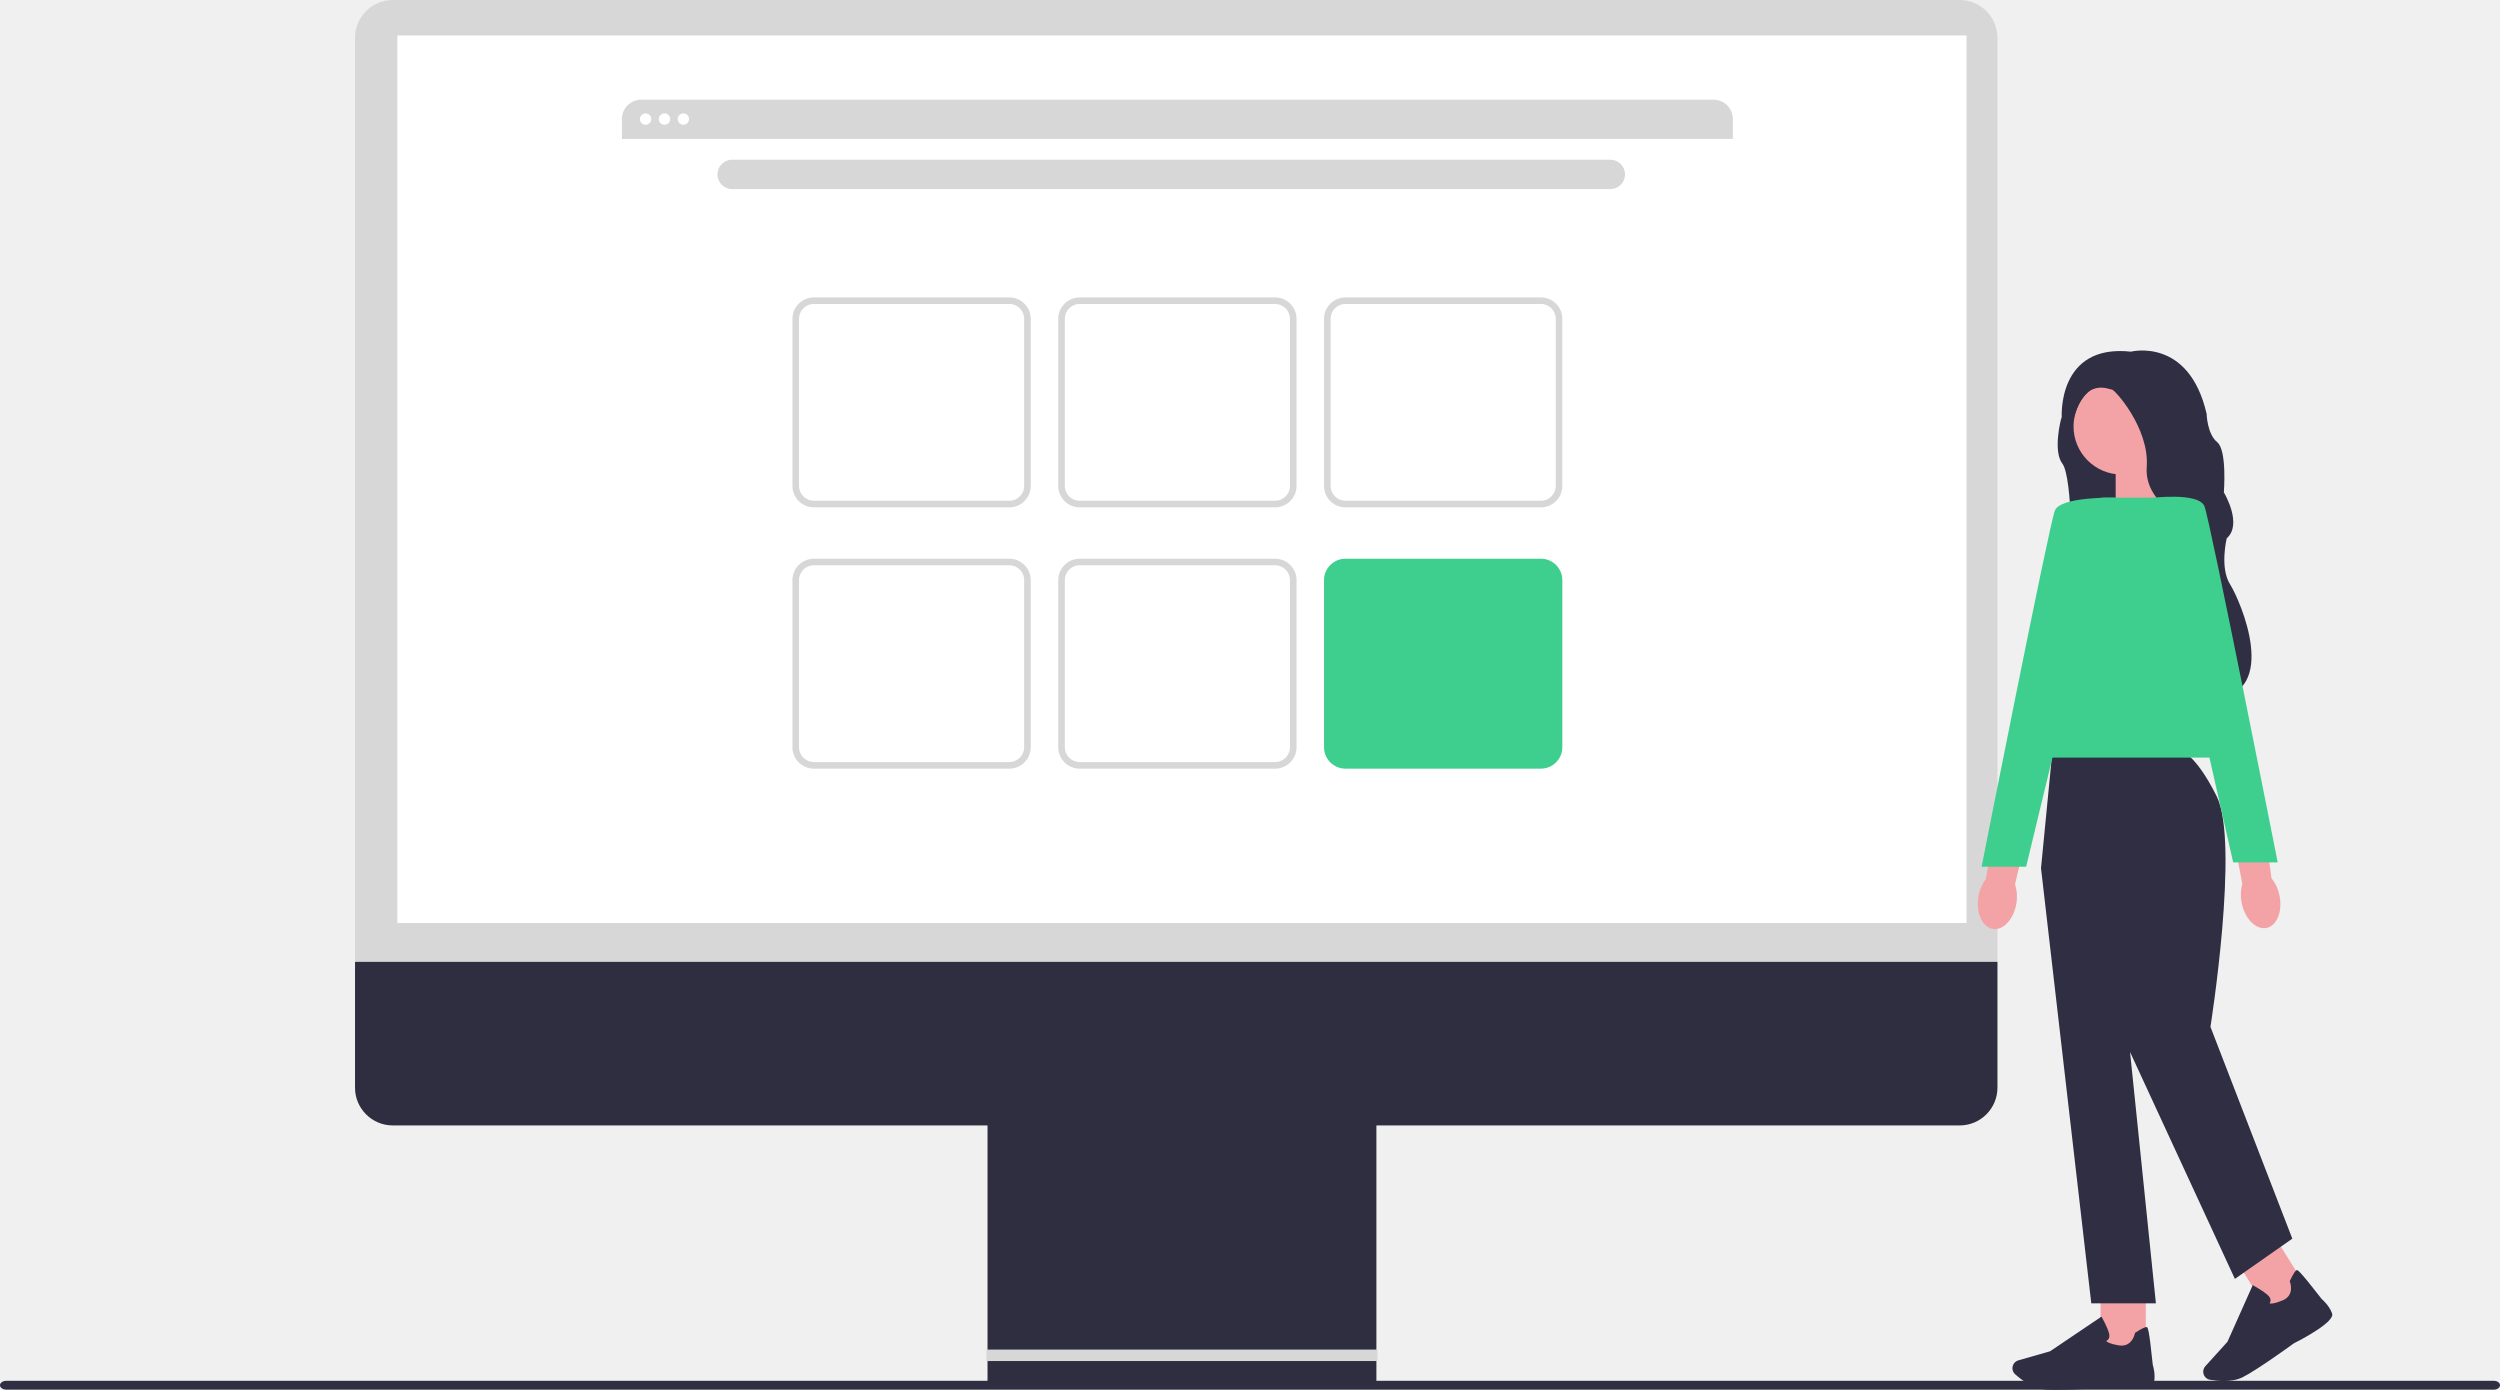
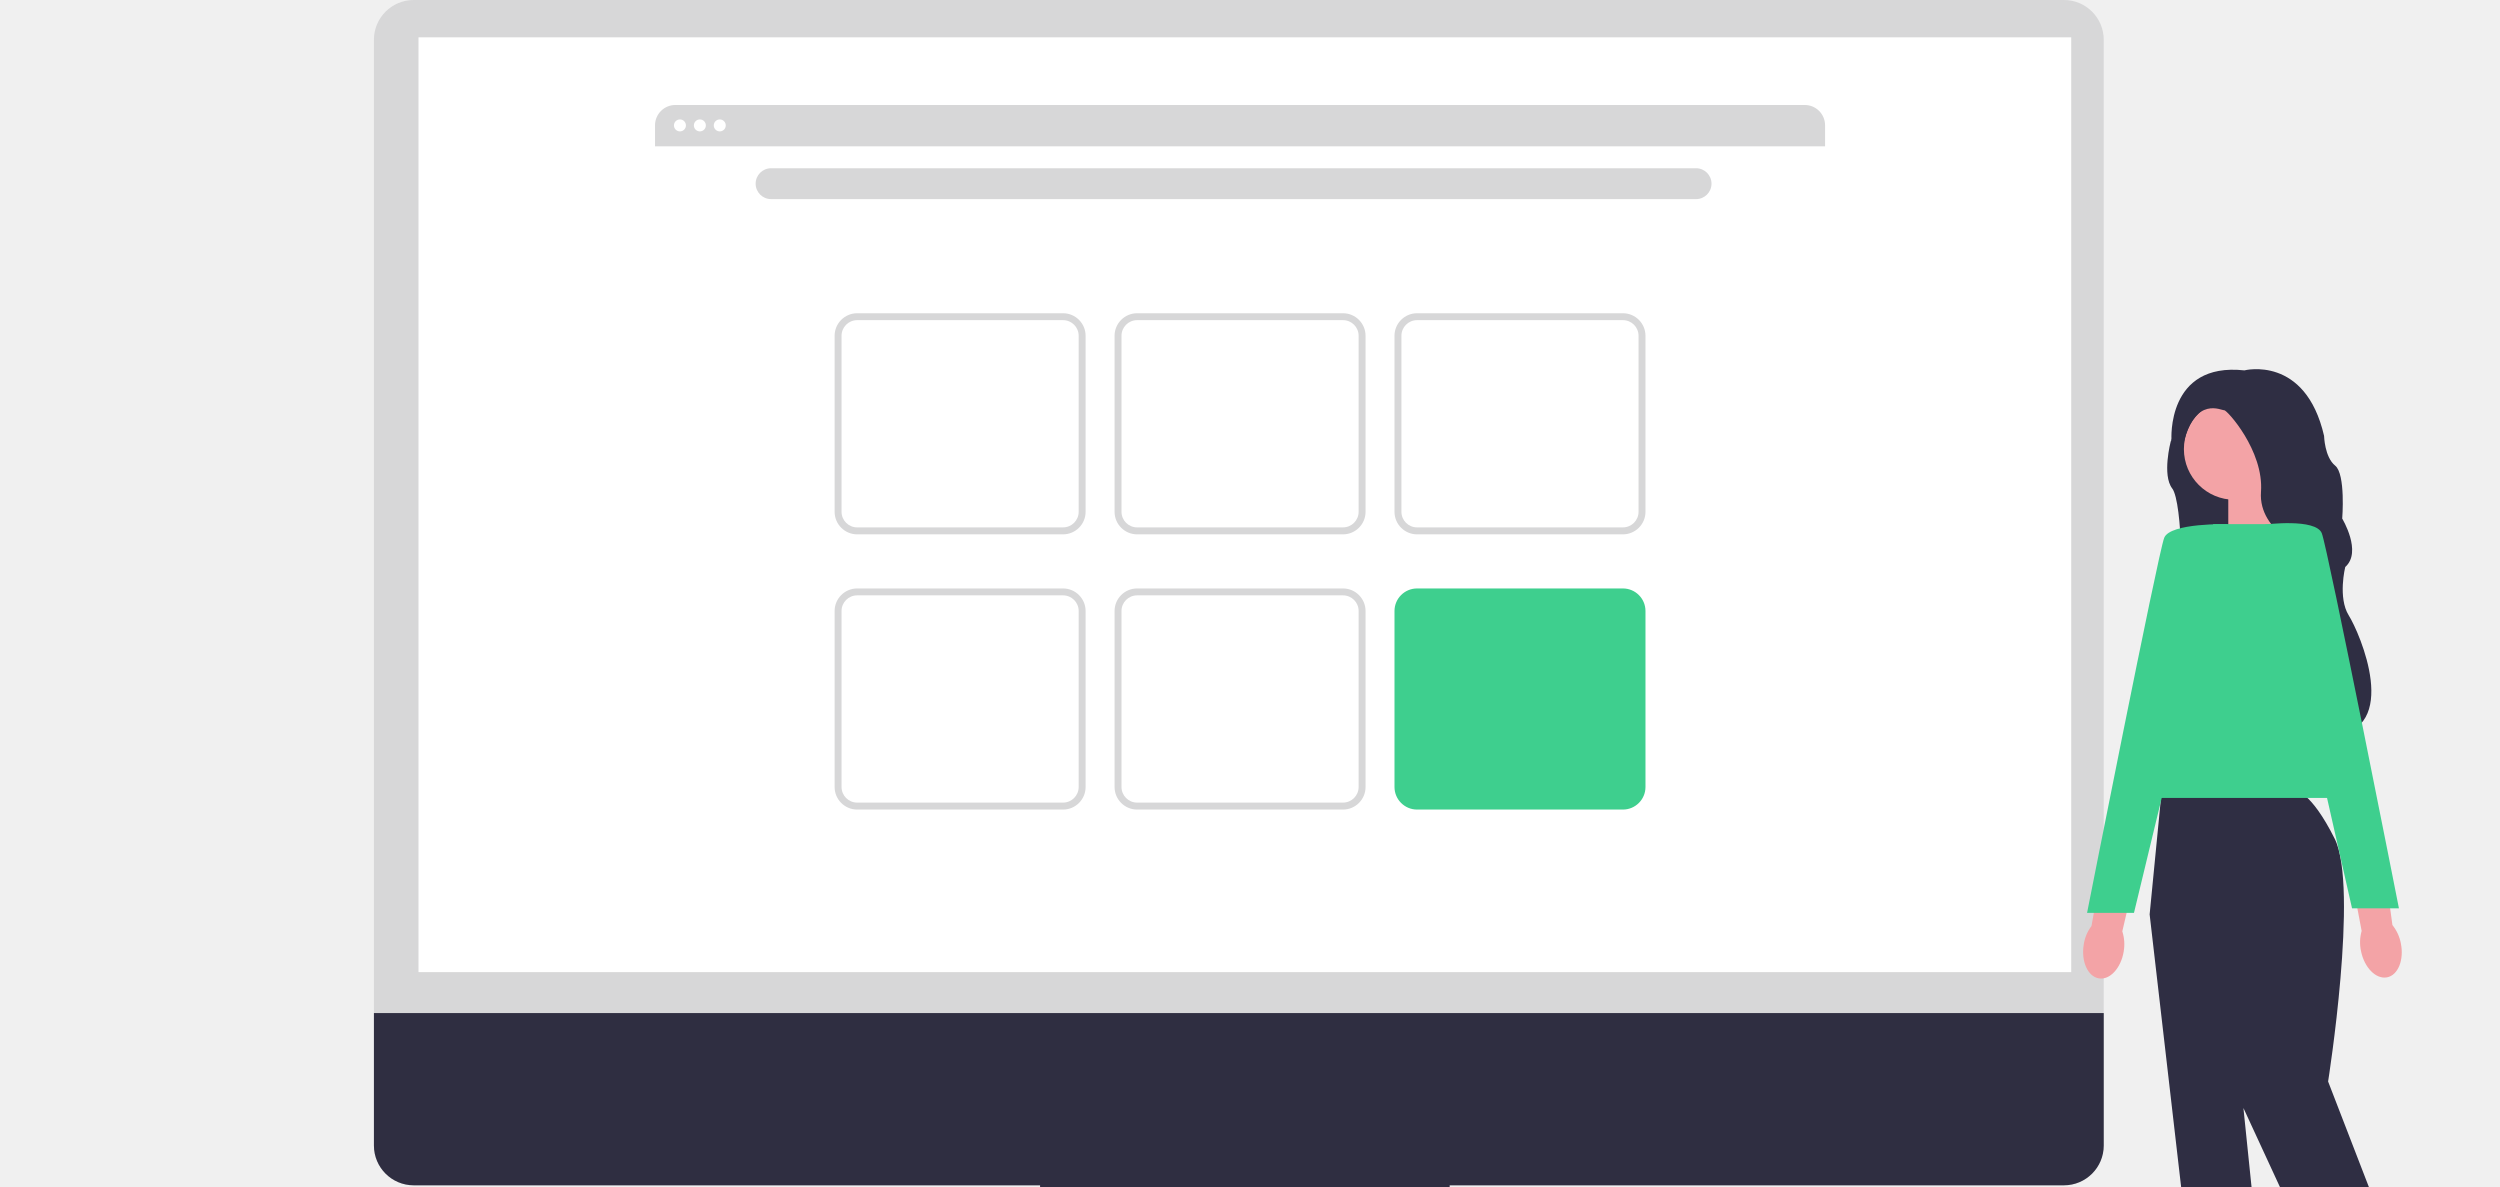
- <svg xmlns="http://www.w3.org/2000/svg" width="949.85" height="528.05" viewBox="0 0 949.85 528.05">
+ <svg xmlns="http://www.w3.org/2000/svg" width="" height="" viewBox="0 0 901.85 428.05">
  <path d="m0,526.3c0,.94,1.07,1.69,2.41,1.69h945.03c1.33,0,2.41-.75,2.41-1.69s-1.07-1.69-2.41-1.69H2.41c-1.33,0-2.41.75-2.41,1.69Z" fill="#2f2e43" stroke-width="0" />
  <path d="m744.56,0H149.23c-7.91,0-14.34,6.43-14.34,14.34v398.91c0,7.91,6.43,14.34,14.34,14.34h595.33c7.91,0,14.34-6.43,14.34-14.34V14.34c0-7.91-6.43-14.34-14.34-14.34Z" fill="#d7d7d8" stroke-width="0" />
  <rect x="150.97" y="13.47" width="596.2" height="337.21" fill="#fff" stroke-width="0" />
  <path d="m758.9,365.45v47.8c0,7.91-6.43,14.34-14.34,14.34H149.23c-7.91,0-14.34-6.43-14.34-14.34v-47.8h624.01Z" fill="#2f2e41" stroke-width="0" />
  <rect x="375.2" y="418.47" width="147.75" height="107.77" fill="#2f2e41" stroke-width="0" />
  <rect x="374.76" y="512.76" width="148.61" height="4.35" fill="#d7d7d8" stroke-width="0" />
  <path d="m658.38,45.22v7.57H236.29v-7.57c0-4.06,3.29-7.35,7.35-7.35h407.39c4.06,0,7.35,3.29,7.35,7.35Z" fill="#d7d7d8" stroke-width="0" />
  <circle cx="245.28" cy="45.24" r="2.16" fill="#fff" stroke-width="0" />
  <circle cx="252.47" cy="45.24" r="2.16" fill="#fff" stroke-width="0" />
  <circle cx="259.65" cy="45.24" r="2.16" fill="#fff" stroke-width="0" />
  <rect x="272.59" y="60.69" width="344.82" height="11.14" rx="5.57" ry="5.57" fill="#d7d7d8" stroke-width="0" />
  <path d="m383.49,192.76h-74.28c-4.48,0-8.13-3.65-8.13-8.13v-63.5c0-4.48,3.65-8.13,8.13-8.13h74.28c4.48,0,8.13,3.65,8.13,8.13v63.5c0,4.48-3.65,8.13-8.13,8.13Zm-74.28-77.27c-3.11,0-5.63,2.53-5.63,5.63v63.5c0,3.11,2.53,5.63,5.63,5.63h74.28c3.11,0,5.63-2.53,5.63-5.63v-63.5c0-3.11-2.53-5.63-5.63-5.63h-74.28Z" fill="#d7d7d8" stroke-width="0" />
  <path d="m484.48,192.76h-74.28c-4.48,0-8.13-3.65-8.13-8.13v-63.5c0-4.48,3.65-8.13,8.13-8.13h74.28c4.48,0,8.13,3.65,8.13,8.13v63.5c0,4.48-3.65,8.13-8.13,8.13Zm-74.28-77.27c-3.11,0-5.63,2.53-5.63,5.63v63.5c0,3.11,2.53,5.63,5.63,5.63h74.28c3.11,0,5.63-2.53,5.63-5.63v-63.5c0-3.11-2.53-5.63-5.63-5.63h-74.28Z" fill="#d7d7d8" stroke-width="0" />
  <path d="m585.46,192.76h-74.28c-4.48,0-8.13-3.65-8.13-8.13v-63.5c0-4.48,3.65-8.13,8.13-8.13h74.28c4.48,0,8.13,3.65,8.13,8.13v63.5c0,4.48-3.65,8.13-8.13,8.13Zm-74.28-77.27c-3.11,0-5.63,2.53-5.63,5.63v63.5c0,3.11,2.53,5.63,5.63,5.63h74.28c3.11,0,5.63-2.53,5.63-5.63v-63.5c0-3.11-2.53-5.63-5.63-5.63h-74.28Z" fill="#d7d7d8" stroke-width="0" />
  <path d="m383.49,292.04h-74.28c-4.48,0-8.13-3.65-8.13-8.13v-63.5c0-4.48,3.65-8.13,8.13-8.13h74.28c4.48,0,8.13,3.65,8.13,8.13v63.5c0,4.48-3.65,8.13-8.13,8.13Zm-74.28-77.27c-3.11,0-5.63,2.53-5.63,5.63v63.5c0,3.11,2.53,5.63,5.63,5.63h74.28c3.11,0,5.63-2.53,5.63-5.63v-63.5c0-3.11-2.53-5.63-5.63-5.63h-74.28Z" fill="#d7d7d8" stroke-width="0" />
  <path d="m484.48,292.04h-74.28c-4.48,0-8.13-3.65-8.13-8.13v-63.5c0-4.48,3.65-8.13,8.13-8.13h74.28c4.48,0,8.13,3.65,8.13,8.13v63.5c0,4.48-3.65,8.13-8.13,8.13Zm-74.28-77.27c-3.11,0-5.63,2.53-5.63,5.63v63.5c0,3.11,2.53,5.63,5.63,5.63h74.28c3.11,0,5.63-2.53,5.63-5.63v-63.5c0-3.11-2.53-5.63-5.63-5.63h-74.28Z" fill="#d7d7d8" stroke-width="0" />
  <path d="m585.46,292.04h-74.28c-4.48,0-8.13-3.65-8.13-8.13v-63.5c0-4.48,3.65-8.13,8.13-8.13h74.28c4.48,0,8.13,3.65,8.13,8.13v63.5c0,4.48-3.65,8.13-8.13,8.13Z" fill="#3ecf8e" stroke-width="0" />
  <path d="m786.54,150.66l12.27-9.55s14,4.36,14.36,4.54,21.73,49.74,21.73,49.74c0,0-54.74,28.02-50.74,25.28,4-2.72,3.17-39.65-.55-44.46-3.73-4.82-.55-16.92-.55-16.92l3.45-8.64h.02Z" fill="#2f2e43" stroke-width="0" />
  <polygon points="820.46 172.99 803.83 172.99 803.83 199.39 822.17 193.36 820.46 172.99" fill="#f3a3a6" stroke-width="0" />
  <path id="uuid-8fbbfea1-20c6-492e-97ba-4f97c3a2ca55-44-226-137-561" d="m766.1,343.24c.43-2.41.26-4.9-.5-7.26l5.8-24.93-12.37-2.59-4.54,25.57c-1.48,1.96-2.44,4.26-2.8,6.68-1,6.05,1.43,11.53,5.41,12.22,3.98.7,8.01-3.64,9.01-9.69h0Z" fill="#f3a3a6" stroke-width="0" />
  <rect x="798.09" y="488.92" width="17.18" height="24.37" fill="#f3a3a6" stroke-width="0" />
  <path d="m781.37,528.05c7.54,0,18.55-.79,18.63-.8,2.95.26,17.65,1.42,18.38-1.94.67-3.09-.32-6.32-.46-6.77-1.42-14.05-1.94-14.22-2.26-14.31-.5-.15-1.96.55-4.33,2.08l-.15.1-.03.17c-.04.21-1.09,5.37-6.07,4.59-3.41-.54-4.52-1.3-4.87-1.67.29-.13.65-.36.9-.75.37-.57.43-1.31.19-2.2-.64-2.33-2.56-5.78-2.64-5.93l-.22-.39-19.52,13.17-12.06,3.45c-.91.25-1.64.91-2.01,1.78h0c-.51,1.21-.2,2.63.79,3.51,2.19,1.97,6.55,5.34,11.11,5.76,1.21.11,2.82.16,4.63.16h0Z" fill="#2f2e43" stroke-width="0" />
  <rect x="854.76" y="472.48" width="17.18" height="24.37" transform="translate(-125.69 530.29) rotate(-31.95)" fill="#f3a3a6" stroke-width="0" />
  <path d="m844.82,524.72c2.4,0,5.05-.34,7.28-1.47,5.63-2.83,19.32-12.78,19.4-12.85,2.63-1.33,15.72-8.13,14.56-11.37-1.07-2.98-3.62-5.2-3.97-5.5-8.64-11.18-9.16-11.04-9.48-10.95-.51.14-1.37,1.5-2.58,4.05l-.07.16.07.16c.08.21,1.92,5.14-2.72,7.1-3.18,1.35-4.52,1.3-5.01,1.16.18-.27.36-.65.37-1.12.02-.68-.32-1.35-1-1.97-1.78-1.64-5.23-3.55-5.38-3.63l-.39-.21-9.6,21.51-8.41,9.3c-.64.7-.91,1.64-.76,2.58h0c.21,1.3,1.23,2.33,2.53,2.56,1.32.23,3.17.48,5.19.48h0Z" fill="#2f2e43" stroke-width="0" />
  <path d="m827.92,285.11s5.57,0,14.3,17.46c8.73,17.47-2.38,87.57-2.38,87.57l31.1,80.48-21.82,15.28-39.83-86.2,9.82,95.48h-24.55l-19.1-165.32,4.36-44.74h48.1s0,0,0,0Z" fill="#2f2e43" stroke-width="0" />
  <polygon points="831.66 189.08 798.38 189.08 768.37 287.84 851.84 287.84 831.66 189.08" fill="#3ecf8e" stroke-width="0" />
  <path d="m803.64,189.09l-33.83,140.22h-16.92s25.64-129.85,27.83-135.31c2.18-5.46,22.91-4.91,22.91-4.91h0Z" fill="#3ecf8e" stroke-width="0" />
  <circle cx="806.1" cy="162.01" r="18.28" fill="#f3a3a6" stroke-width="0" />
  <path d="m783.33,158.68l4.48.76c4.18-16.74,13.65-11.27,14.55-11.46s14.36,14.54,13.27,29.46c-1.09,14.91,18.19,21.9,18.19,21.9,0,0,6.74,12.66.73,35.57s6.73,30.6,6.73,30.6c25.1-2.13,10.01-37.15,6.01-43.51-4-6.37-1.27-17.46-1.27-17.46,6.19-5.46-1.09-17.46-1.09-17.46,0,0,1.28-16.01-2.54-19.1s-4-10.73-4-10.73c-6.74-29.28-28.74-23.64-28.74-23.64-28.19-3.09-26.31,25.06-26.31,25.06Z" fill="#2f2e43" stroke-width="0" />
  <path id="uuid-3af8ea2b-8f5e-4851-abf4-031c35ae2916-45-227-138-562" d="m866.09,340.31h0c-.46-2.41-1.5-4.68-3.05-6.61l-3.44-25.37-12.49,1.98,4.83,25.52c-.67,2.36-.75,4.84-.24,7.24,1.21,6.01,5.42,10.26,9.39,9.5,3.97-.76,6.21-6.25,4.99-12.26h0Z" fill="#f3a3a6" stroke-width="0" />
  <path d="m848.47,327.66h16.92s-25.64-129.85-27.83-135.31c-2.18-5.46-20.44-3.14-20.44-3.14,0,0,31.35,138.45,31.35,138.45Z" fill="#3ecf8e" stroke-width="0" />
</svg>
